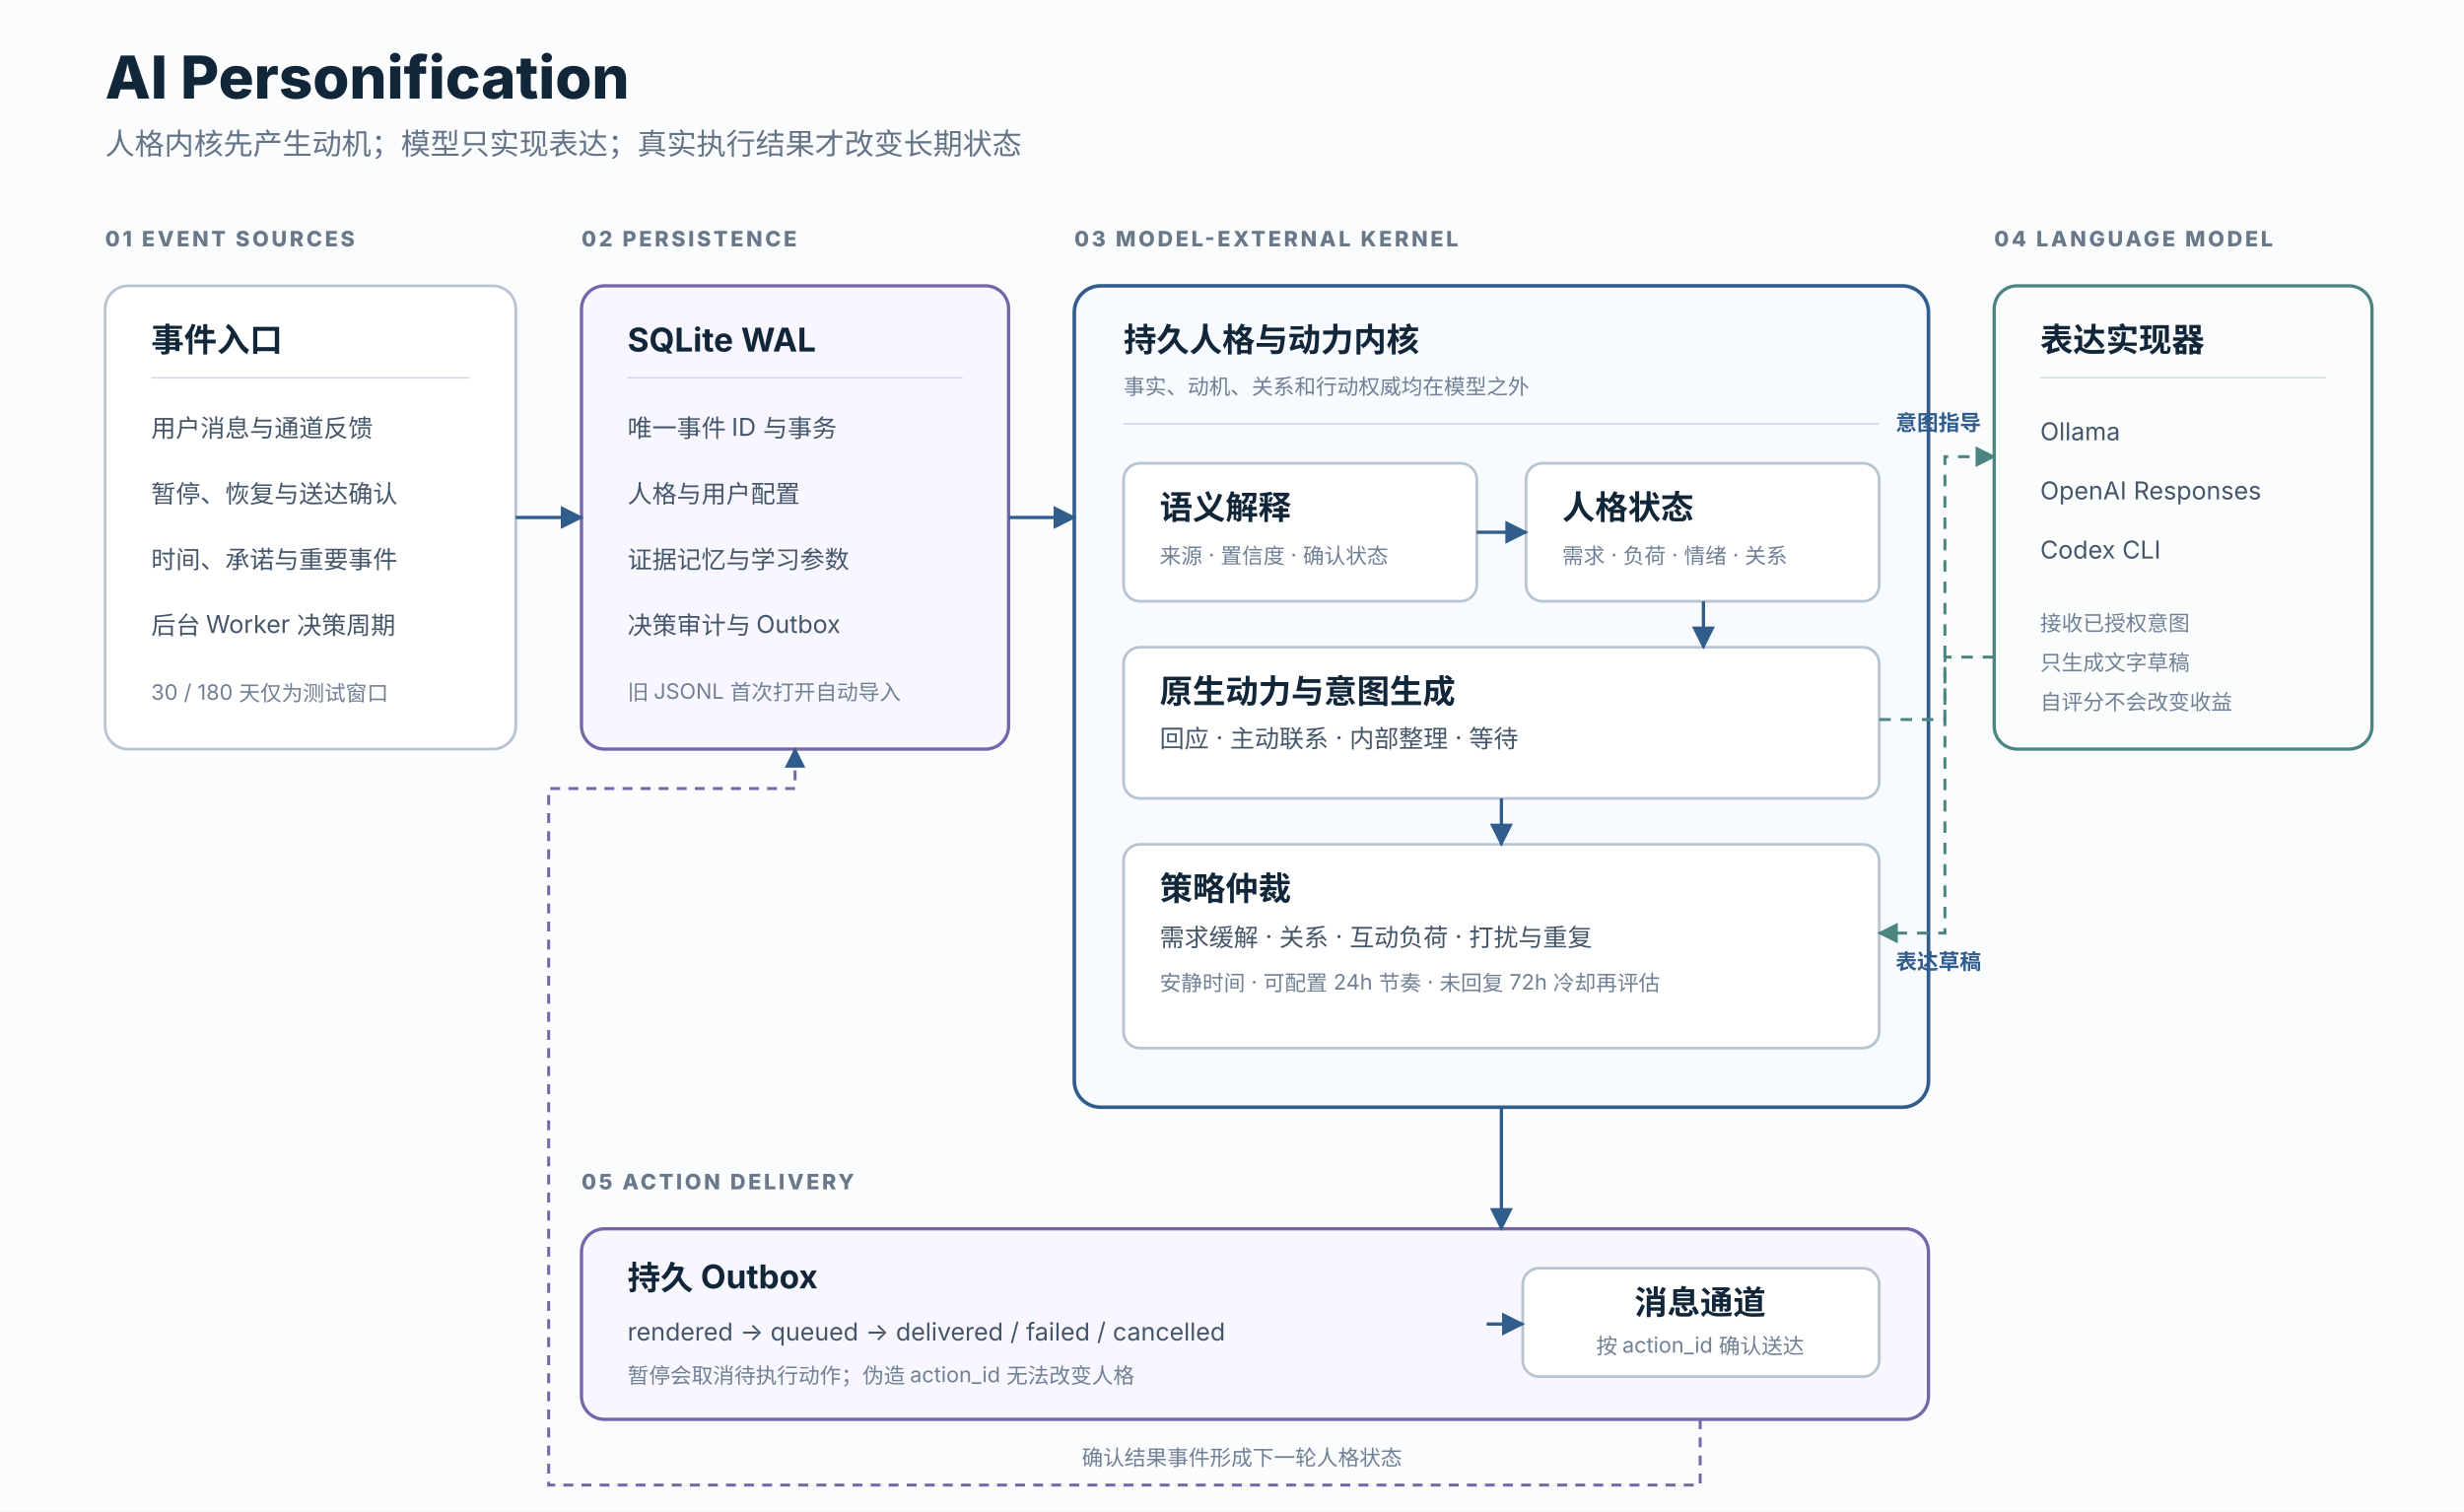
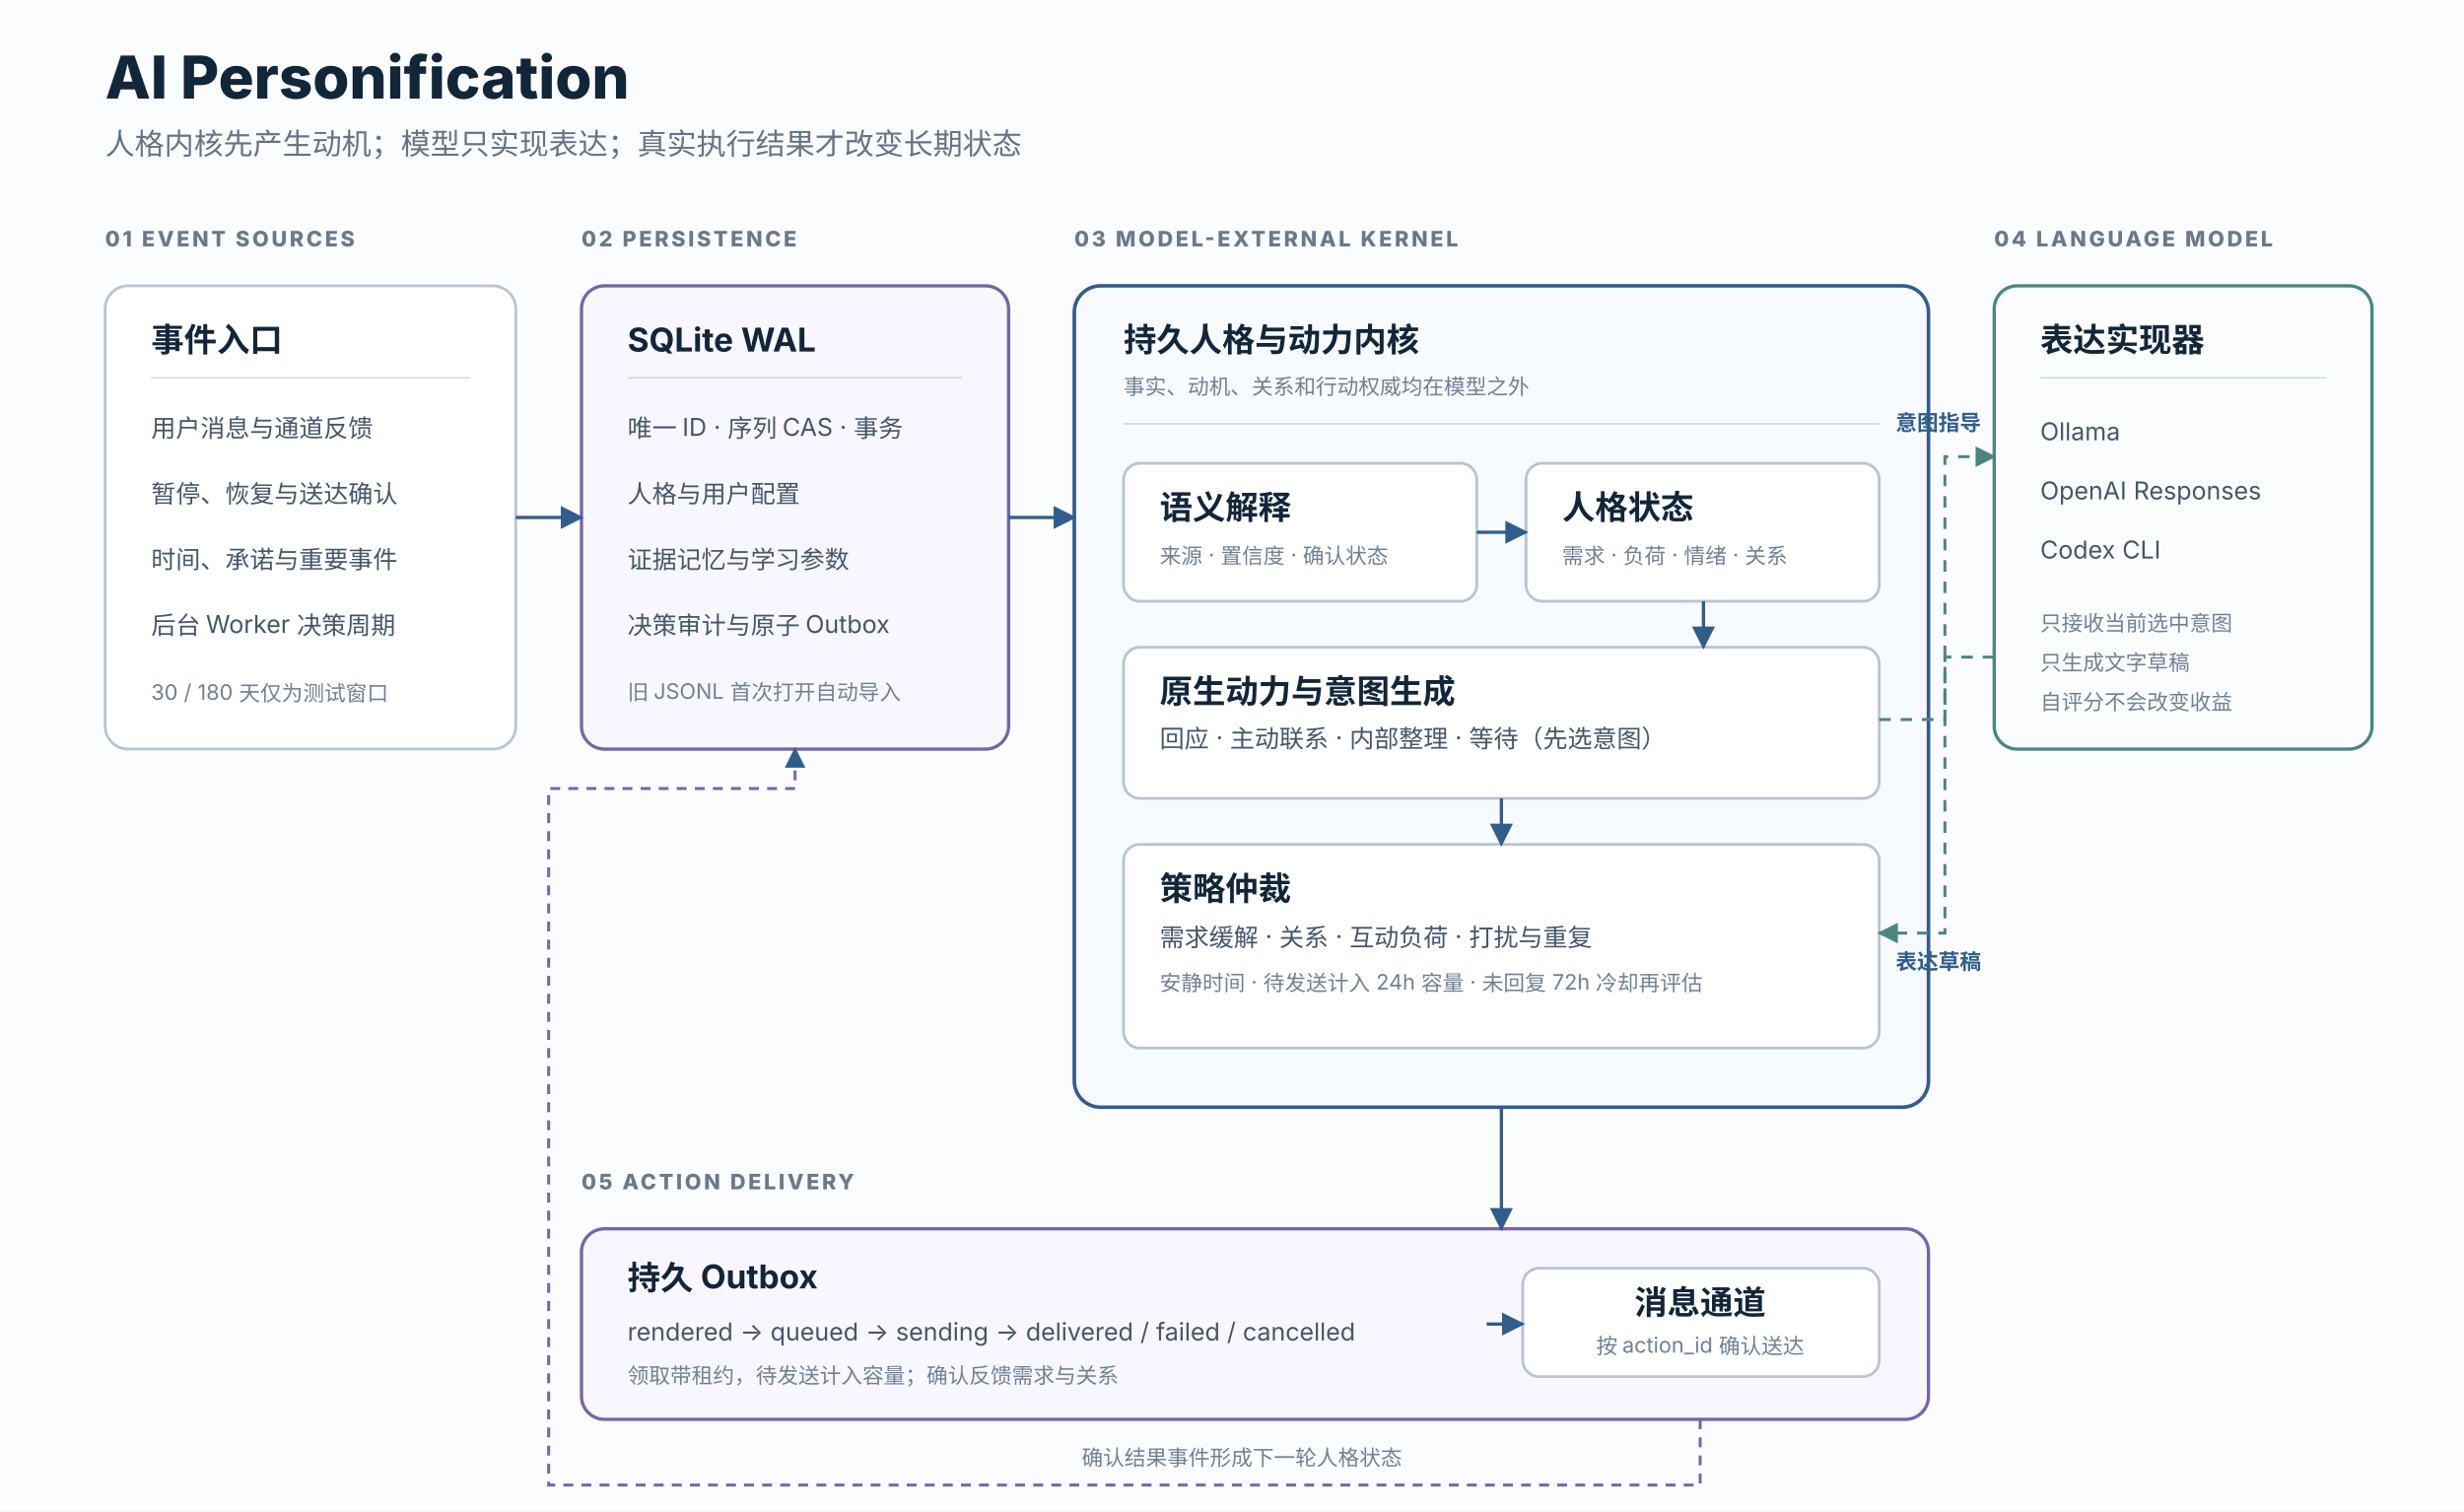
<svg xmlns="http://www.w3.org/2000/svg" width="1500" height="920" viewBox="0 0 1500 920" role="img" aria-labelledby="title desc">
  <defs>
    <marker id="arrow" viewBox="0 0 10 10" refX="9" refY="5" markerWidth="7" markerHeight="7" orient="auto">
      <path d="M0 0L10 5L0 10z" fill="#315d8c" />
    </marker>
    <marker id="arrow2" viewBox="0 0 10 10" refX="9" refY="5" markerWidth="7" markerHeight="7" orient="auto">
      <path d="M0 0L10 5L0 10z" fill="#4b8582" />
    </marker>
    <style>
      .font{font-family:Inter,Arial,"Noto Sans CJK SC","Microsoft YaHei",sans-serif}.title{font-size:36px;font-weight:760;fill:#12263a}.subtitle{font-size:18px;fill:#647386}.section{font-size:13px;font-weight:760;letter-spacing:1.6px;fill:#6a798a}.heading{font-size:20px;font-weight:720;fill:#12263a}.body{font-size:15px;fill:#45566a}.small{font-size:13px;fill:#708095}.label{font-size:13px;font-weight:680;fill:#315d8c}.box{fill:#fff;stroke:#b8c4d1;stroke-width:1.7}.runtime{fill:#f7faff;stroke:#315d8c;stroke-width:2.2}.model{fill:#fbfdfd;stroke:#4b8582;stroke-width:2}.persist{fill:#f8f7ff;stroke:#7665a8;stroke-width:2}.flow{stroke:#315d8c;stroke-width:2;fill:none;marker-end:url(#arrow)}.model-flow{stroke:#4b8582;stroke-width:1.8;fill:none;stroke-dasharray:7 6;marker-end:url(#arrow2)}.feedback{stroke:#7665a8;stroke-width:1.8;fill:none;stroke-dasharray:6 5;marker-end:url(#arrow)}
    </style>
  </defs>
  <rect width="1500" height="920" fill="#fbfcfe" />
  <g class="font">
    <text x="64" y="60" class="title">AI Personification</text>
    <text x="64" y="94" class="subtitle">人格内核先产生动机；模型只实现表达；真实执行结果才改变长期状态</text>
    <text x="64" y="150" class="section">01  EVENT SOURCES</text>
    <rect x="64" y="174" width="250" height="282" rx="14" class="box" />
    <text x="92" y="214" class="heading">事件入口</text>
    <line x1="92" y1="230" x2="286" y2="230" stroke="#d4dce5" />
    <text x="92" y="266" class="body">用户消息与通道反馈</text>
    <text x="92" y="306" class="body">暂停、恢复与送达确认</text>
    <text x="92" y="346" class="body">时间、承诺与重要事件</text>
    <text x="92" y="386" class="body">后台 Worker 决策周期</text>
    <text x="92" y="426" class="small">30 / 180 天仅为测试窗口</text>
    <text x="354" y="150" class="section">02  PERSISTENCE</text>
    <rect x="354" y="174" width="260" height="282" rx="14" class="persist" />
    <text x="382" y="214" class="heading">SQLite WAL</text>
    <line x1="382" y1="230" x2="586" y2="230" stroke="#d8d2eb" />
-     <text x="382" y="266" class="body">唯一事件 ID 与事务</text>
+     <text x="382" y="266" class="body">唯一 ID · 序列 CAS · 事务</text>
    <text x="382" y="306" class="body">人格与用户配置</text>
    <text x="382" y="346" class="body">证据记忆与学习参数</text>
-     <text x="382" y="386" class="body">决策审计与 Outbox</text>
+     <text x="382" y="386" class="body">决策审计与原子 Outbox</text>
    <text x="382" y="426" class="small">旧 JSONL 首次打开自动导入</text>
    <text x="654" y="150" class="section">03  MODEL-EXTERNAL KERNEL</text>
    <rect x="654" y="174" width="520" height="500" rx="16" class="runtime" />
    <text x="684" y="214" class="heading">持久人格与动力内核</text>
    <text x="684" y="240" class="small">事实、动机、关系和行动权威均在模型之外</text>
    <line x1="684" y1="258" x2="1144" y2="258" stroke="#c9d8e8" />
    <rect x="684" y="282" width="215" height="84" rx="10" class="box" />
    <text x="706" y="316" class="heading">语义解释</text>
    <text x="706" y="343" class="small">来源 · 置信度 · 确认状态</text>
    <rect x="929" y="282" width="215" height="84" rx="10" class="box" />
    <text x="951" y="316" class="heading">人格状态</text>
    <text x="951" y="343" class="small">需求 · 负荷 · 情绪 · 关系</text>
    <path d="M899 324H929" class="flow" />
    <rect x="684" y="394" width="460" height="92" rx="10" class="box" />
    <text x="706" y="428" class="heading">原生动力与意图生成</text>
-     <text x="706" y="455" class="body">回应 · 主动联系 · 内部整理 · 等待</text>
+     <text x="706" y="455" class="body">回应 · 主动联系 · 内部整理 · 等待（先选意图）</text>
    <path d="M1037 366V394" class="flow" />
    <rect x="684" y="514" width="460" height="124" rx="10" class="box" />
    <text x="706" y="548" class="heading">策略仲裁</text>
    <text x="706" y="576" class="body">需求缓解 · 关系 · 互动负荷 · 打扰与重复</text>
-     <text x="706" y="603" class="small">安静时间 · 可配置 24h 节奏 · 未回复 72h 冷却再评估</text>
+     <text x="706" y="603" class="small">安静时间 · 待发送计入 24h 容量 · 未回复 72h 冷却再评估</text>
    <path d="M914 486V514" class="flow" />
    <text x="1214" y="150" class="section">04  LANGUAGE MODEL</text>
    <rect x="1214" y="174" width="230" height="282" rx="14" class="model" />
    <text x="1242" y="214" class="heading">表达实现器</text>
    <line x1="1242" y1="230" x2="1416" y2="230" stroke="#cfe0df" />
    <text x="1242" y="268" class="body">Ollama</text>
    <text x="1242" y="304" class="body">OpenAI Responses</text>
    <text x="1242" y="340" class="body">Codex CLI</text>
-     <text x="1242" y="384" class="small">接收已授权意图</text>
+     <text x="1242" y="384" class="small">只接收当前选中意图</text>
    <text x="1242" y="408" class="small">只生成文字草稿</text>
    <text x="1242" y="432" class="small">自评分不会改变收益</text>
    <path d="M1144 438H1184V278H1214" class="model-flow" />
    <text x="1180" y="262" text-anchor="middle" class="label">意图指导</text>
    <path d="M1214 400H1184V568H1144" class="model-flow" />
    <text x="1180" y="590" text-anchor="middle" class="label">表达草稿</text>
    <path d="M314 315H354" class="flow" />
    <path d="M614 315H654" class="flow" />
    <text x="354" y="724" class="section">05  ACTION DELIVERY</text>
    <rect x="354" y="748" width="820" height="116" rx="14" class="persist" />
    <text x="382" y="785" class="heading">持久 Outbox</text>
-     <text x="382" y="816" class="body">rendered → queued → delivered / failed / cancelled</text>
-     <text x="382" y="842" class="small">暂停会取消待执行动作；伪造 action_id 无法改变人格</text>
+     <text x="382" y="816" class="body">rendered → queued → sending → delivered / failed / cancelled</text>
+     <text x="382" y="842" class="small">领取带租约，待发送计入容量；确认反馈需求与关系</text>
    <rect x="927" y="772" width="217" height="66" rx="10" class="box" />
    <text x="1035" y="800" text-anchor="middle" class="heading">消息通道</text>
    <text x="1035" y="824" text-anchor="middle" class="small">按 action_id 确认送达</text>
    <path d="M914 674V748" class="flow" />
    <path d="M905 806H927" class="flow" />
    <path d="M1035 864V904H334V480H484V456" class="feedback" />
    <text x="756" y="892" text-anchor="middle" class="small">确认结果事件形成下一轮人格状态</text>
  </g>
</svg>
